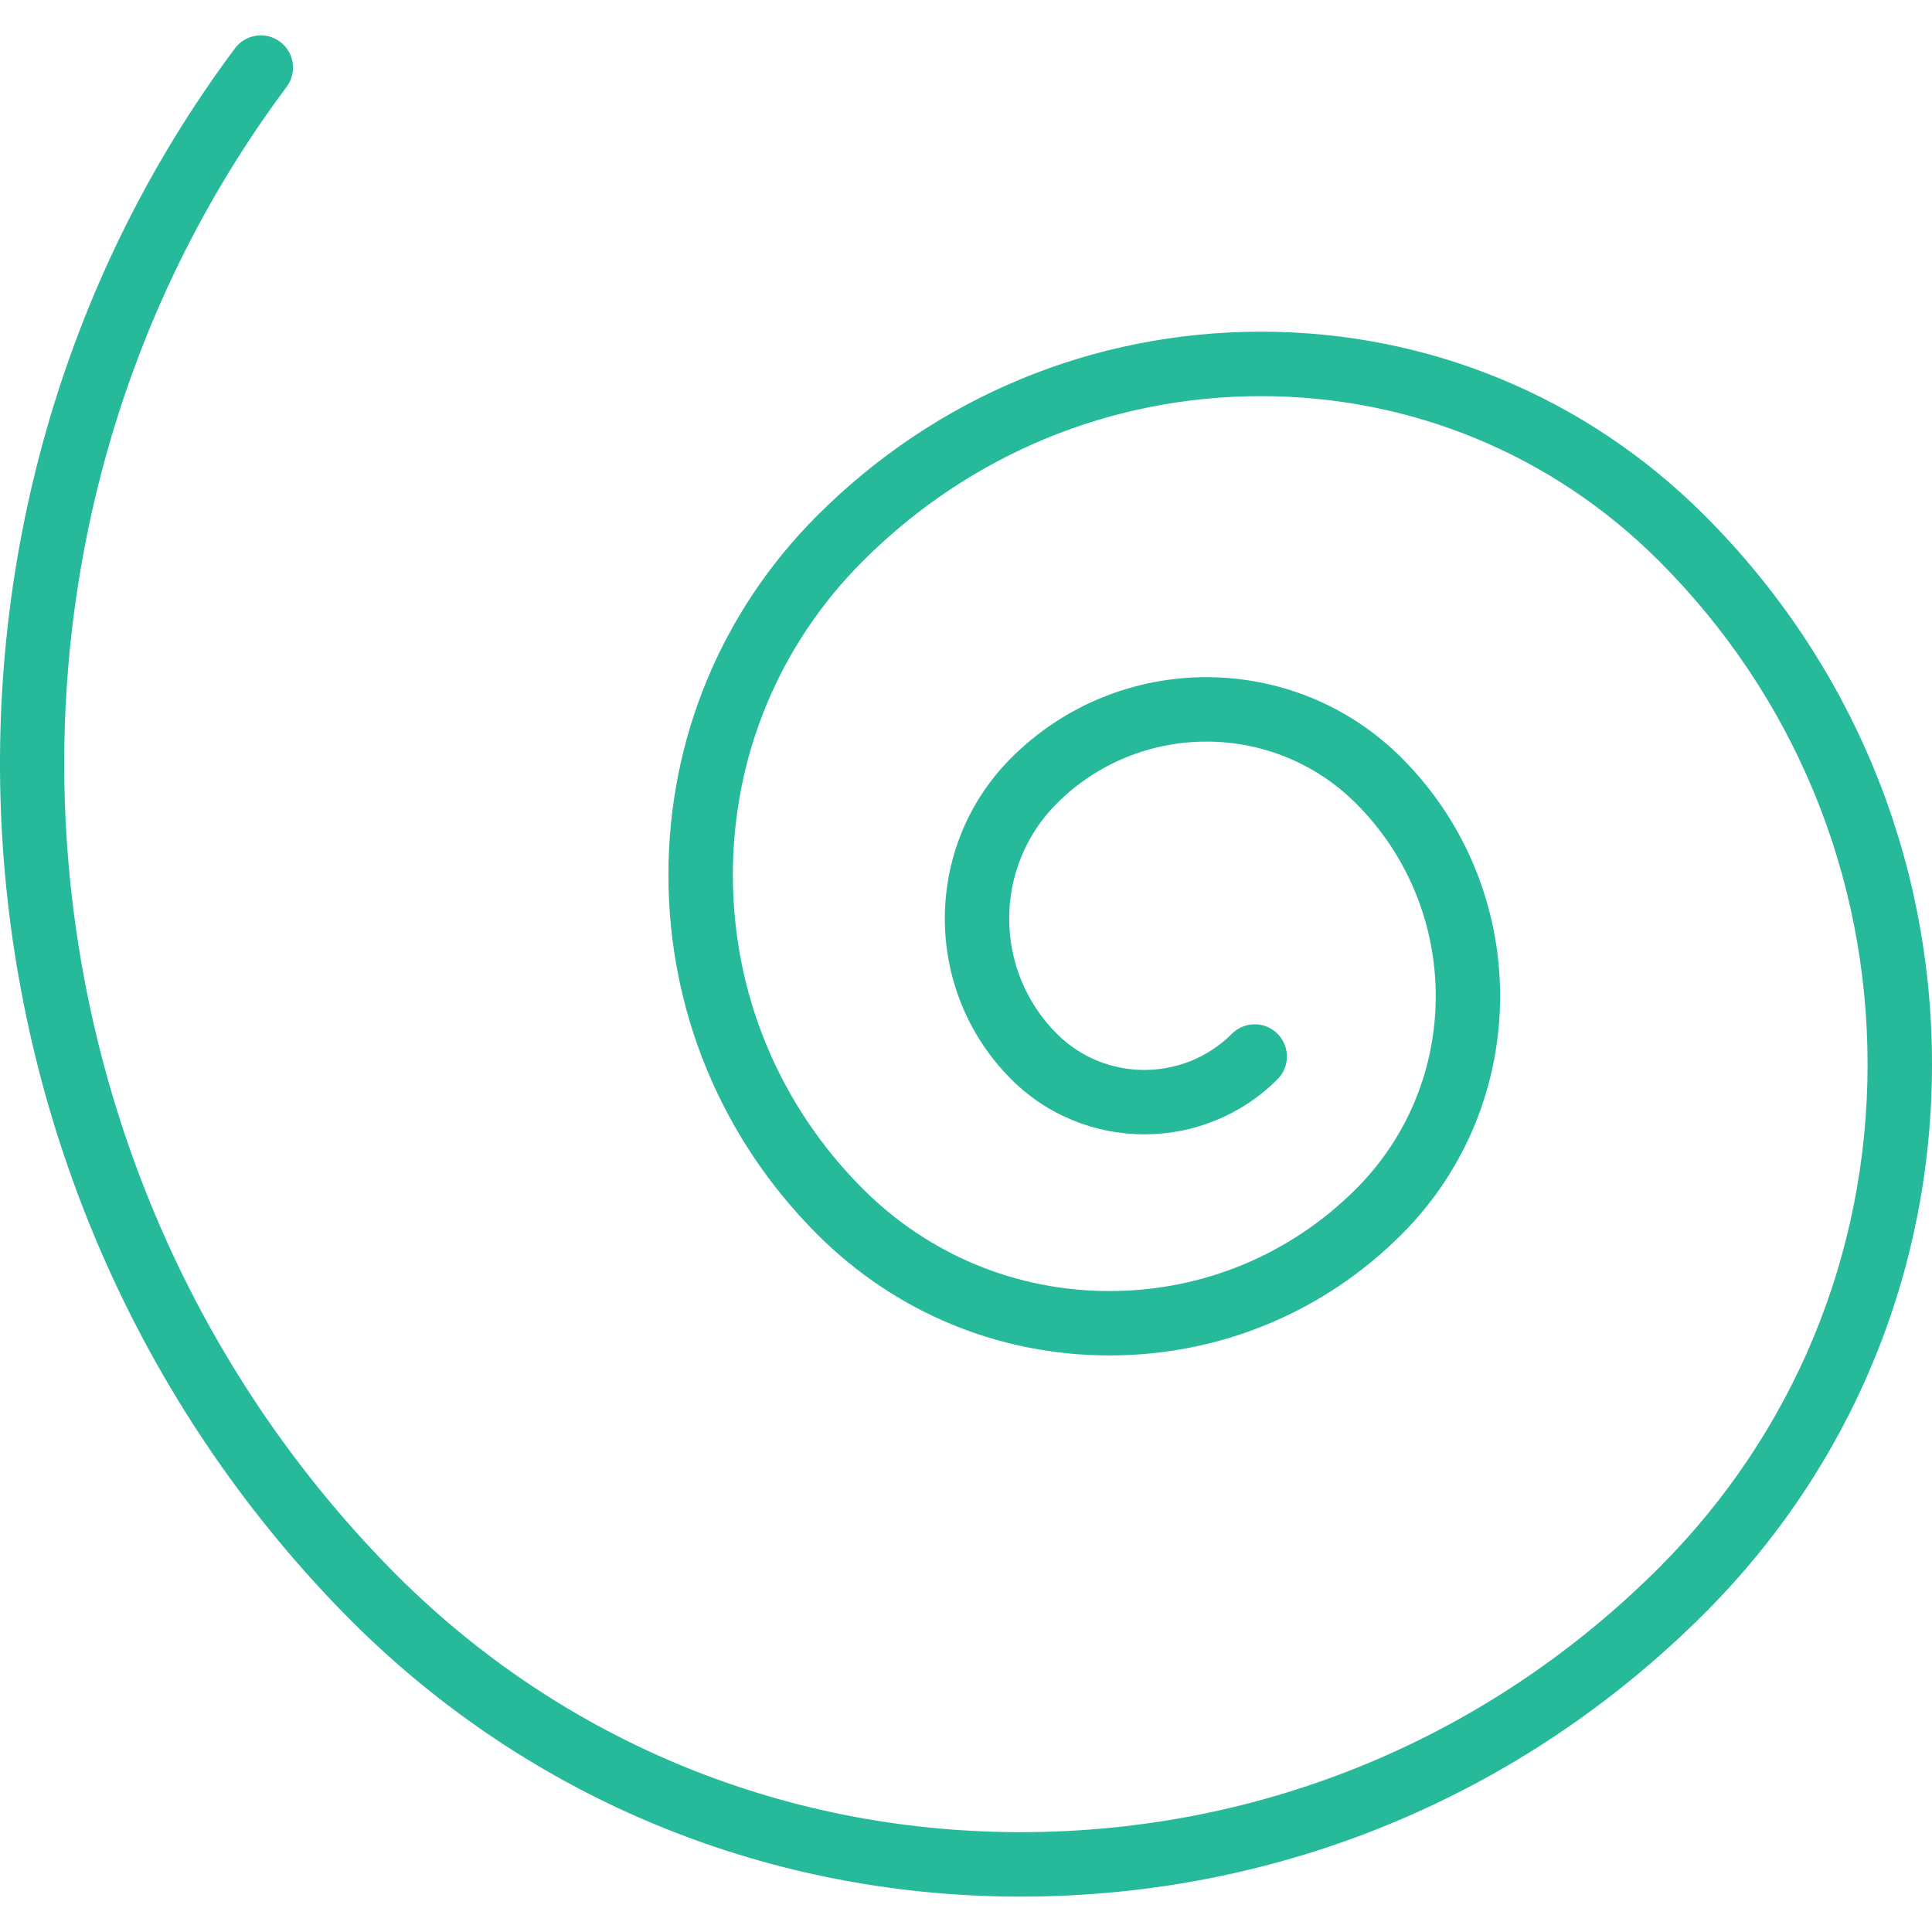
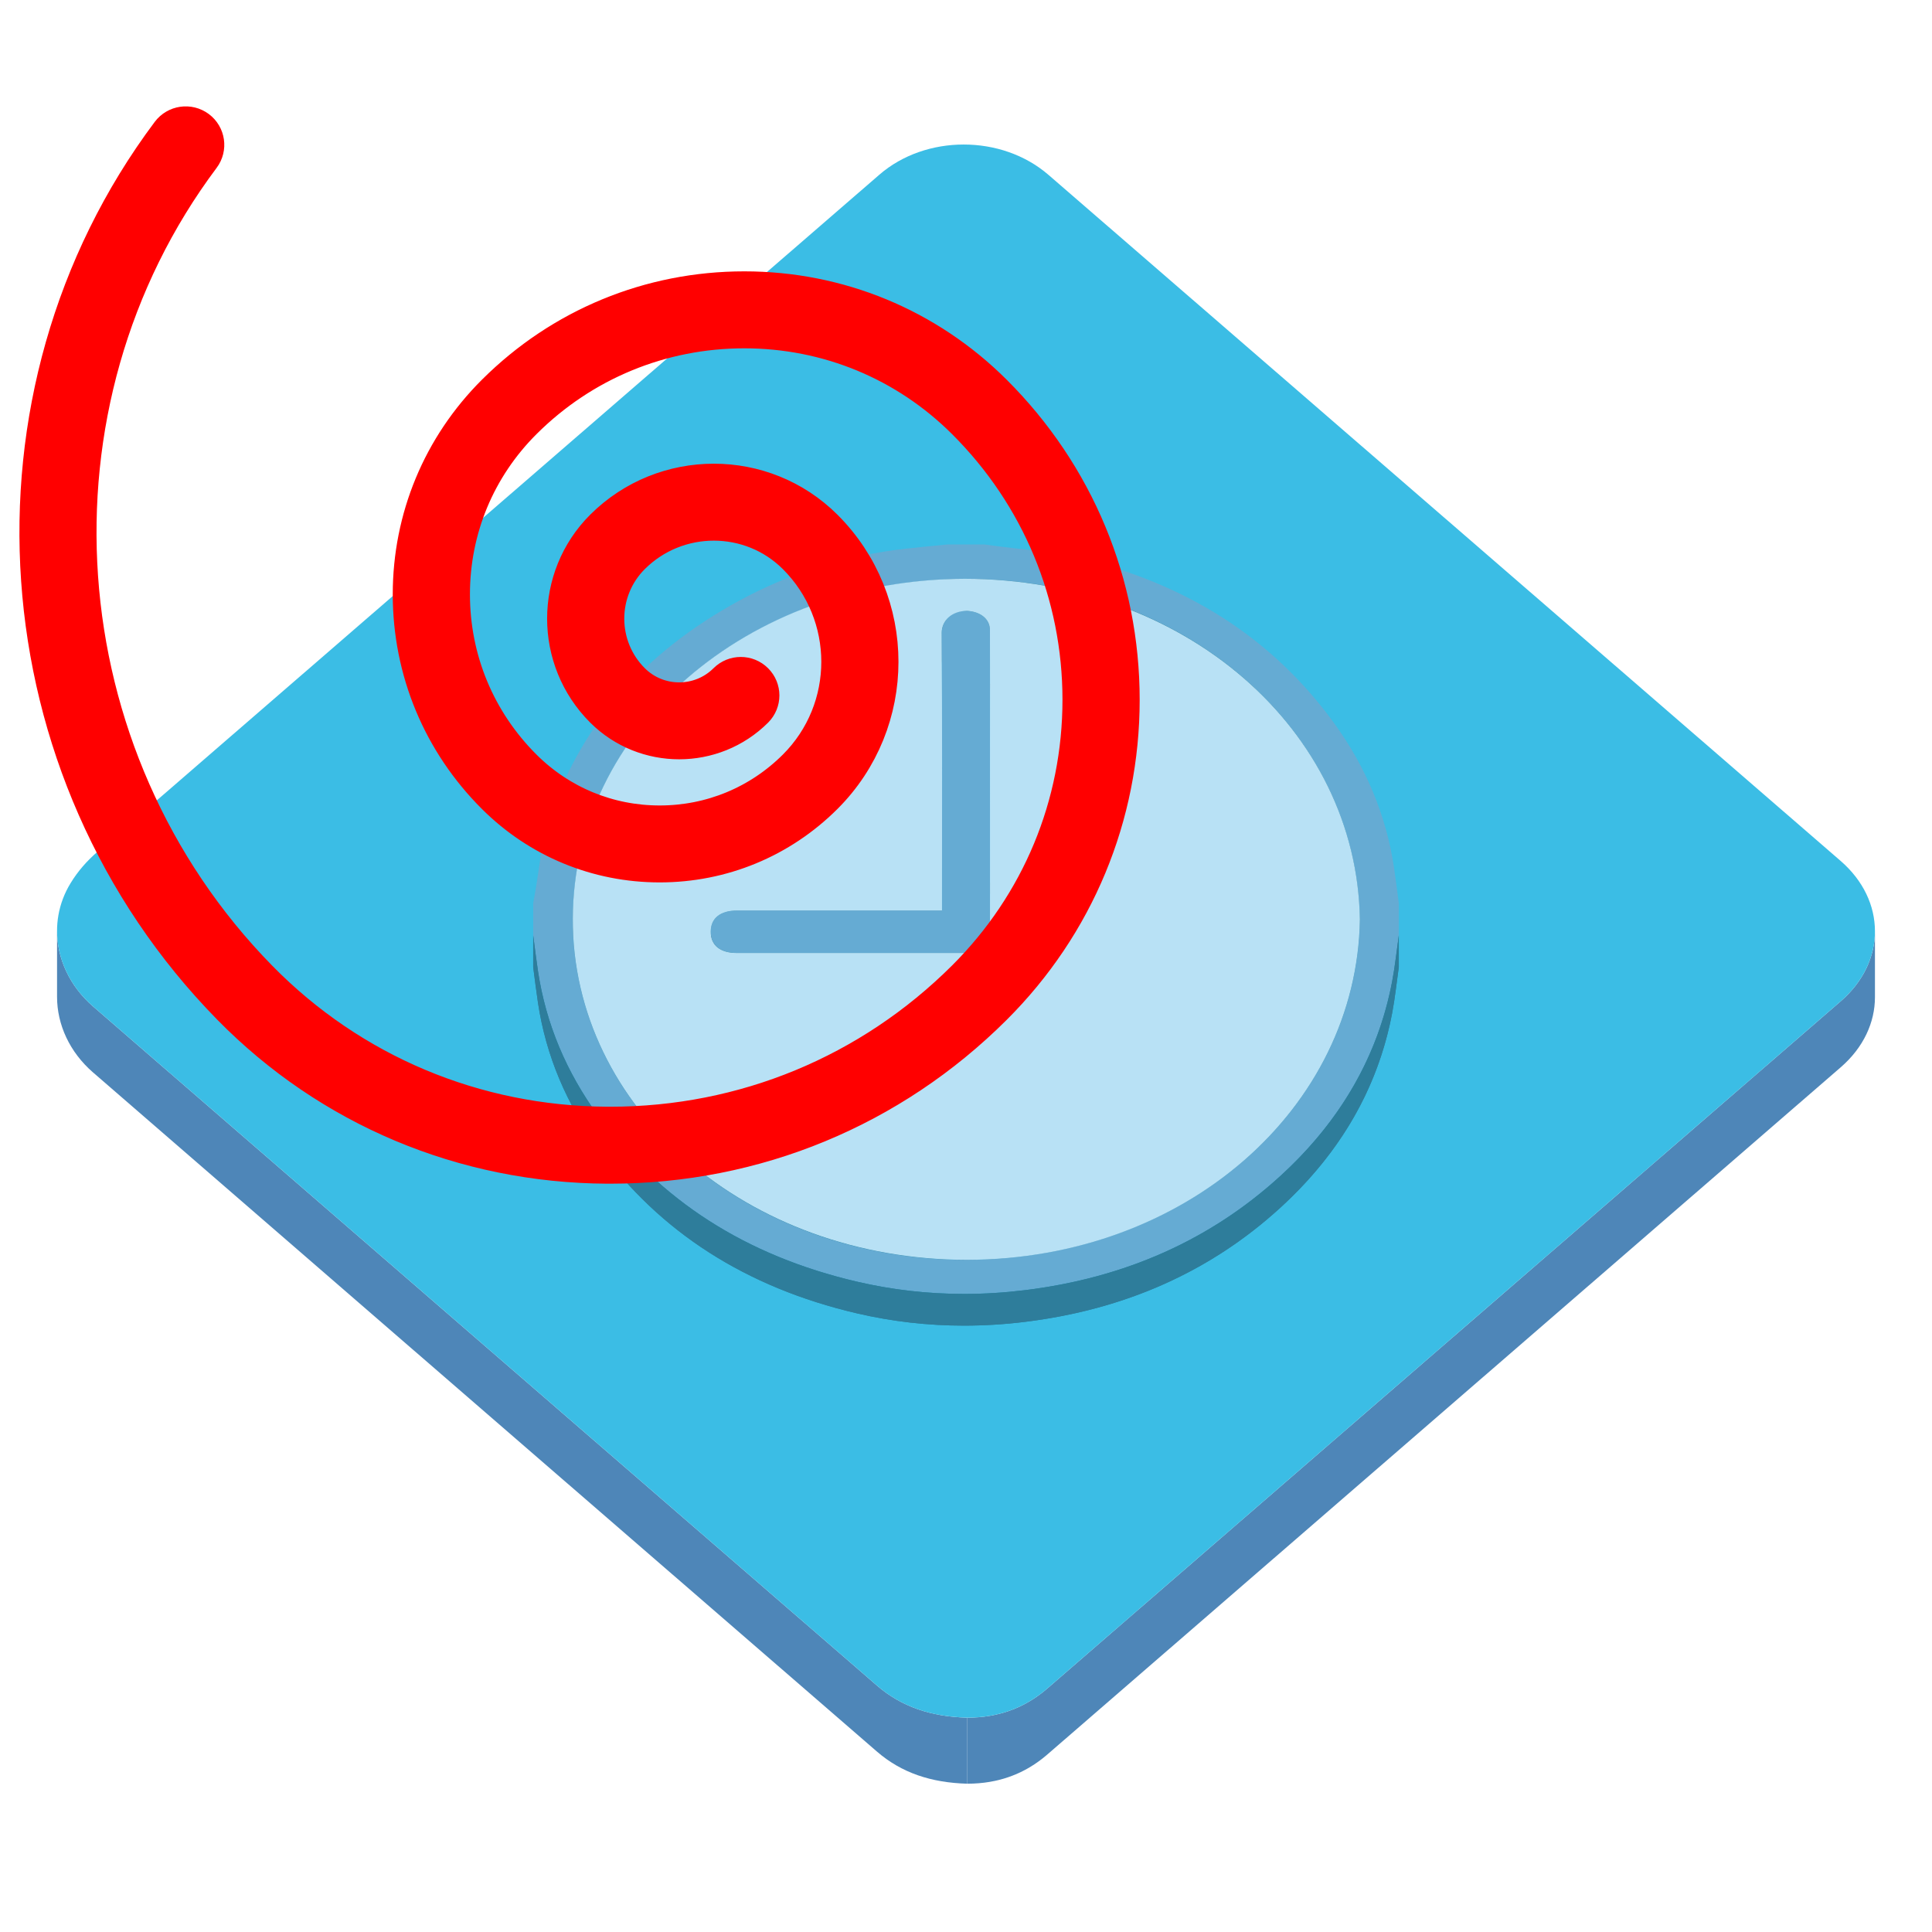
- <svg xmlns="http://www.w3.org/2000/svg" height="800px" width="800px" version="1.1" id="Capa_1" viewBox="0 0 59.978 59.978" xml:space="preserve">
-   <g>
-     <path style="fill:#26B99A;" d="M31.693,58.879c-0.058,0-0.114,0-0.172,0c-7.939-0.044-15.347-3.171-20.855-8.804   C-2.147,36.973-3.595,16.09,7.295,1.5c0.331-0.442,0.957-0.534,1.4-0.203c0.442,0.33,0.533,0.957,0.203,1.399   c-10.309,13.808-8.934,33.575,3.196,45.98c5.133,5.248,12.035,8.161,19.437,8.202c0.054,0,0.107,0,0.161,0   c7.483,0,14.514-2.912,19.813-8.21c4.174-4.174,6.473-9.723,6.473-15.626c0-5.902-2.299-11.452-6.473-15.625   c-3.301-3.301-7.69-5.119-12.358-5.119c-4.669,0-9.059,1.818-12.359,5.119c-2.604,2.604-4.037,6.064-4.037,9.746   c0,3.681,1.434,7.142,4.037,9.746c2.045,2.045,4.764,3.171,7.655,3.171s5.61-1.126,7.655-3.171c3.299-3.299,3.299-8.667,0-11.966   c-2.562-2.561-6.729-2.56-9.29,0c-1.971,1.971-1.971,5.178,0,7.149c1.5,1.5,3.938,1.498,5.437,0c0.391-0.391,1.023-0.391,1.414,0   c0.391,0.391,0.391,1.023,0,1.414c-2.278,2.278-5.984,2.279-8.265,0c-2.75-2.751-2.75-7.227,0-9.978   c3.342-3.341,8.776-3.341,12.118,0c4.078,4.079,4.078,10.715,0,14.794c-2.423,2.423-5.644,3.757-9.069,3.757   s-6.647-1.334-9.069-3.757c-2.981-2.981-4.623-6.944-4.623-11.16c0-4.216,1.642-8.179,4.623-11.16   c3.679-3.679,8.57-5.705,13.773-5.705c5.202,0,10.094,2.026,13.772,5.705c4.552,4.552,7.059,10.603,7.059,17.04   c0,6.437-2.507,12.488-7.059,17.04C47.244,55.759,39.71,58.879,31.693,58.879z" />
+ <svg xmlns="http://www.w3.org/2000/svg" width="800px" height="800px" viewBox="0 0 1024 1024" class="icon" version="1.1" id="svg52">
+   <defs id="defs52" />
+   <path d="M993.763 493.538v35c0 13.331-6.04 26.664-18.135 37.137-140.15 121.422-280.35 242.795-420.49 364.219-11.814 10.237-25.813 15.501-42.454 15.501v-35c16.643 0 30.64-5.264 42.454-15.501 140.141-121.424 280.336-242.802 420.49-364.217 12.095-10.475 18.135-23.803 18.135-37.139z" fill="#4E86B8" id="path1" />
+   <path d="M30.239 528.367v-3.5-1.75-3.5-3.5-1.75-3.5-3.5-1.75-3.5-3.5-1.75-3.5c0 14.707 6.701 29.313 19.037 40.019 138.449 120.064 277.049 239.996 415.562 360.02 13.002 11.26 28.74 16.466 47.852 16.994v35c-19.108-0.528-34.85-5.734-47.852-16.994C326.325 808.382 187.725 688.45 49.276 568.386c-12.337-10.705-19.037-25.312-19.037-40.019z" fill="#4E86B8" id="path2" />
+   <path d="M510.786 76.601c16.263 0 32.546 5.362 44.946 16.097 139.95 121.188 279.901 242.376 419.819 363.586 24.241 20.995 24.295 53.413 0.079 74.397-140.15 121.42-280.35 242.796-420.489 364.217-11.815 10.239-25.813 15.502-42.452 15.502-19.109-0.528-34.852-5.734-47.854-16.994-138.511-120.024-277.111-239.956-415.56-360.02-19.581-16.988-24.96-43.81-11.895-65.251 3.919-6.438 8.669-11.829 14.465-16.849C189.954 331.734 328.024 212.152 466.107 92.567c12.296-10.64 28.478-15.966 44.679-15.966z" fill="#3BBDE5" id="path3" />
+   <path d="M512.313 340.553v-0.043-0.045-0.046-0.045-0.045-0.043-0.042-0.04-1.922-2.037-2.114-2.153-2.153-2.112-2.039-1.922l0.103-0.001v16.8l-0.103 0.002z" fill="#2E7D9B" id="path4" />
+   <path d="M512.416 323.751v16.8c-0.743 0.014-1.46 0.07-2.155 0.164v-16.8c0.695-0.094 1.414-0.15 2.155-0.164" fill="#2E7D9B" id="path5" />
+   <path d="M513.228 340.603a17.182 17.182 0 0 0-0.812-0.052v-16.8c0.269 0.011 0.538 0.028 0.812 0.052V340.603z" fill="#2E7D9B" id="path6" />
+   <path d="M524.726 360.078v16.8c0-8.718-0.005-17.436-0.028-26.158-0.021-5.778-4.818-9.523-11.453-10.118a17.815 17.815 0 0 0-0.827-0.052v-16.8c0.274 0.011 0.551 0.028 0.827 0.052 6.634 0.593 11.433 4.34 11.453 10.118 0.023 8.723 0.028 17.441 0.028 26.158" fill="#2E7D9B" id="path7" />
+   <path d="M501.223 345.7v-0.985-1.044-1.082-1.102-1.103-1.083-1.044-0.985-0.98-1.039-1.077-1.096-1.095-1.075-1.034-0.976c2.254-3.066 6.165-5.03 11.091-5.146V340.553c-4.925 0.117-8.835 2.08-11.091 5.147z" fill="#2E7D9B" id="path8" />
+   <path d="M512.416 323.751v16.8c-0.743 0.014-1.46 0.07-2.155 0.164v-16.8c0.695-0.094 1.414-0.15 2.155-0.164" fill="#2E7D9B" id="path9" />
+   <path d="M510.262 323.916v16.8a15.842 15.842 0 0 0-3.328 0.816v-16.8a15.78 15.78 0 0 1 3.328-0.816" fill="#2E7D9B" id="path10" />
+   <path d="M506.935 324.731v16.8a13.43 13.43 0 0 0-2.602 1.282v-16.8a13.488 13.488 0 0 1 2.602-1.282M504.333 326.013v16.8a11.668 11.668 0 0 0-2.645 2.298v-16.8a11.693 11.693 0 0 1 2.645-2.298M501.688 328.311v16.8c-1.513 1.788-2.42 4.01-2.573 6.494v-16.8c0.155-2.484 1.06-4.706 2.573-6.494" fill="#2E7D9B" id="path11" />
+   <path d="M501.223 345.7c-1.333 1.815-2.085 4.015-2.127 6.448v-16.8c0.042-2.432 0.794-4.633 2.127-6.448V345.7z" fill="#2E7D9B" id="path12" />
+   <path d="M501.688 328.311v16.8c-1.513 1.788-2.42 4.01-2.573 6.494v-16.8c0.155-2.484 1.06-4.706 2.573-6.494" fill="#2E7D9B" id="path13" />
+   <path d="M499.116 334.804v16.8c-0.011 0.179-0.018 0.361-0.021 0.543v-16.8c0.003-0.182 0.011-0.364 0.021-0.543" fill="#2E7D9B" id="path14" />
+   <path d="M513.228 340.603v-0.045-0.044-0.046-0.044-0.045-0.042-0.043-0.039-1.921-2.039-2.114-2.153-2.153-2.114-2.038-1.921h0.017c6.634 0.594 11.433 4.34 11.453 10.117 0.024 8.723 0.028 17.441 0.028 26.161v16.8c0-8.719-0.005-17.438-0.028-26.16-0.021-5.778-4.818-9.522-11.453-10.117h-0.017z" fill="#2E7D9B" id="path15" />
+   <path d="M524.726 360.078v16.8c0-8.718-0.005-17.436-0.028-26.158-0.021-5.778-4.818-9.523-11.453-10.118a17.815 17.815 0 0 0-0.827-0.052v-16.8c0.274 0.011 0.551 0.028 0.827 0.052 6.634 0.593 11.433 4.34 11.453 10.118 0.023 8.723 0.028 17.441 0.028 26.158" fill="#2E7D9B" id="path16" />
+   <path d="M524.726 359.894V379.038v-16.8-2.344z" fill="#2E7D9B" id="path17" />
+   <path d="M524.726 359.894V379.038v-16.8-2.344" fill="#2E7D9B" id="path18" />
+   <path d="M524.726 362.238v16.8c-0.001 9.438-0.008 18.875-0.008 28.312v-16.8c0-9.436 0.007-18.874 0.008-28.312z" fill="#2E7D9B" id="path19" />
+   <path d="M524.726 362.238v16.8c-0.001 9.438-0.008 18.875-0.008 28.312v-16.8c0-9.436 0.007-18.874 0.008-28.312" fill="#2E7D9B" id="path20" />
+   <path d="M499.321 406.646v16.8c0-23.659-0.045-47.318-0.227-70.98v-16.8c0.181 23.662 0.227 47.322 0.227 70.98z" fill="#2E7D9B" id="path21" />
+   <path d="M499.321 406.646v16.8c0-23.659-0.045-47.318-0.227-70.98v-16.8c0.181 23.662 0.227 47.322 0.227 70.98" fill="#2E7D9B" id="path22" />
+   <path d="M524.721 477.429c0-23.36-0.003-46.718-0.003-70.08v-16.8c0 23.361 0.003 46.72 0.003 70.079v16.801z" fill="#2E7D9B" id="path23" />
+   <path d="M524.721 460.612v16.8c0-23.354-0.003-46.708-0.003-70.063v-16.8c0 23.355 0.003 46.709 0.003 70.063" fill="#2E7D9B" id="path24" />
+   <path d="M524.721 457.586v26.856-16.8-10.056z" fill="#2E7D9B" id="path25" />
+   <path d="M524.721 457.586v26.856-16.8-10.056" fill="#2E7D9B" id="path26" />
+   <path d="M499.319 423.447c0 23.66-0.045 47.319-0.045 70.981v-16.8c0-23.662 0.045-47.321 0.045-70.982v16.801z" fill="#2E7D9B" id="path27" />
+   <path d="M499.319 406.646v16.8c0 23.66-0.045 47.319-0.045 70.981v-16.8c0-23.661 0.045-47.32 0.045-70.981" fill="#2E7D9B" id="path28" />
+   <path d="M511.955 323.565c-116.231 0.443-208.103 80.15-208.364 180.071v-16.8c0.261-99.921 92.131-179.629 208.364-180.072v16.801z" fill="#2E7D9B" id="path29" />
+   <path d="M720.772 487.281v16.8c-1.653-100.317-92.706-180.394-208.516-180.515a249.57 249.57 0 0 0-33.106 2.276v-16.8a249.402 249.402 0 0 1 33.106-2.276c115.81 0.121 206.863 80.195 208.516 180.515M479.15 309.042v16.8c-17.277 2.358-33.806 6.504-49.333 12.209v-16.8c15.527-5.706 32.057-9.851 49.333-12.209M429.817 321.25v16.8c-15.065 5.537-29.187 12.542-42.132 20.817v-16.8c12.945-8.274 27.068-15.28 42.132-20.817M387.685 342.066v16.8c-16.762 10.712-31.554 23.548-43.871 38.063v-16.8c12.317-14.515 27.109-27.35 43.871-38.063M343.814 380.131v16.8c-23.215 27.359-37.64 60.686-39.907 97.024v-16.8c2.266-36.338 16.692-69.666 39.907-97.024M303.906 477.155v16.8a160.996 160.996 0 0 0-0.314 9.681v-16.8c0.008-3.25 0.113-6.476 0.314-9.681" fill="#2E7D9B" id="path30" />
+   <path d="M512.257 323.564l-0.302 0.001v-1.966-2.082-2.159-2.198-2.198-2.159-2.078-1.96l0.302-0.001c115.81 0.122 206.862 80.197 208.516 180.516v16.8c-1.654-100.318-92.707-180.393-208.516-180.516z" fill="#2E7D9B" id="path31" />
+   <path d="M720.772 487.281v16.8c-1.653-100.317-92.706-180.394-208.516-180.515a249.57 249.57 0 0 0-33.106 2.276v-16.8a249.402 249.402 0 0 1 33.106-2.276c115.81 0.121 206.863 80.195 208.516 180.515" fill="#2E7D9B" id="path32" />
+   <path d="M524.721 467.642v16.8c0 8.567-0.002 17.132-0.003 25.696v-16.8c0.001-8.565 0.003-17.13 0.003-25.696z" fill="#2E7D9B" id="path33" />
+   <path d="M524.721 467.642v16.8c0 8.567-0.002 17.132-0.003 25.696v-16.8c0.001-8.565 0.003-17.13 0.003-25.696" fill="#2E7D9B" id="path34" />
+   <path d="M499.274 482.592v16.8H390.55c-8.75 0.011-13.819 4.069-13.86 11.08v-16.8c0.041-7.01 5.11-11.069 13.86-11.079h103.018l5.706-0.001z" fill="#2E7D9B" id="path35" />
+   <path d="M499.274 482.592v16.8H390.55a24.251 24.251 0 0 0-3.252 0.212v-16.8a24.24 24.24 0 0 1 3.252-0.212h108.724" fill="#2E7D9B" id="path36" />
+   <path d="M387.299 482.804v16.8c-1.322 0.179-2.535 0.472-3.627 0.874v-16.8a17.263 17.263 0 0 1 3.627-0.874" fill="#2E7D9B" id="path37" />
+   <path d="M383.672 483.678v16.8c-0.883 0.324-1.688 0.719-2.412 1.183v-16.8c0.724-0.463 1.53-0.859 2.412-1.183M381.26 484.861v16.8a9.87 9.87 0 0 0-2.239 1.94v-16.8a9.895 9.895 0 0 1 2.239-1.94" fill="#2E7D9B" id="path38" />
+   <path d="M379.022 486.801v16.8c-1.367 1.616-2.158 3.667-2.304 6.102v-16.8c0.146-2.437 0.937-4.486 2.304-6.102M376.717 492.902v16.8c-0.015 0.251-0.024 0.507-0.026 0.77v-16.8c0.001-0.261 0.011-0.518 0.026-0.77" fill="#2E7D9B" id="path39" />
+   <path d="M511.494 323.743c1.197 0.019 1.474 0.035 1.751 0.06 6.633 0.593 11.432 4.338 11.452 10.118 0.027 9.441 0.03 18.88 0.028 28.318-0.001 9.438-0.008 18.875-0.008 28.312 0 25.698 0.005 51.395 0.003 77.093 0 8.567-0.002 17.131-0.003 25.696 0 7.971-4.416 11.759-13.68 11.759H390.562c-8.961 0-13.91-4.093-13.87-11.427 0.041-7.01 5.11-11.07 13.86-11.079h108.723v-4.967c0-23.662 0.045-47.321 0.045-70.98 0-23.658-0.045-47.318-0.227-70.98 0.115-6.893 5.428-11.769 12.401-11.923z" fill="#65ABD3" id="path40" />
+   <path d="M524.718 493.338v16.8c0 7.971-4.416 11.759-13.68 11.759H390.563c-8.961 0-13.91-4.093-13.87-11.425v-16.8c-0.04 7.333 4.909 11.427 13.87 11.427H511.04c9.262-0.001 13.678-3.79 13.678-11.761z" fill="#2E7D9B" id="path41" />
+   <path d="M524.718 493.338v16.8c0 0.409-0.013 0.804-0.033 1.191v-16.8c0.02-0.386 0.033-0.781 0.033-1.191M524.684 494.528v16.8c-0.167 2.794-0.945 5.018-2.352 6.689v-16.8c1.406-1.672 2.184-3.894 2.352-6.689M522.332 501.219v16.799a8.922 8.922 0 0 1-2.022 1.763v-16.8a8.942 8.942 0 0 0 2.022-1.762M520.31 502.979v16.8a11.03 11.03 0 0 1-2.164 1.063v-16.8a11.085 11.085 0 0 0 2.164-1.063M518.146 504.041v16.8c-1.033 0.379-2.193 0.656-3.479 0.831v-16.8c1.284-0.175 2.443-0.453 3.479-0.831M514.666 504.872v16.8a27.42 27.42 0 0 1-3.628 0.226H390.563c-8.961 0-13.91-4.093-13.87-11.425v-16.8c-0.04 7.333 4.909 11.427 13.87 11.427h120.475a27.575 27.575 0 0 0 3.628-0.228" fill="#2E7D9B" id="path42" />
+   <path d="M720.772 487.281v16.8c-1.679 100.237-92.645 180.248-208.322 180.457-116.667-0.12-209.131-80.415-208.86-180.901v-16.8c-0.271 100.484 92.192 180.779 208.86 180.899 115.678-0.209 206.644-80.22 208.322-180.455z" fill="#2E7D9B" id="path43" />
+   <path d="M720.772 487.281v16.8a171.123 171.123 0 0 1-0.303 7.643v-16.8c0.161-2.534 0.26-5.083 0.303-7.643" fill="#2E7D9B" id="path44" />
+   <path d="M720.47 494.923v16.8c-2.335 37.346-17.099 71.605-40.845 99.601v-16.8c23.746-27.996 38.51-62.256 40.845-99.601M679.625 594.522v16.8c-12.418 14.643-27.293 27.568-44.133 38.328v-16.8c16.84-10.758 31.715-23.685 44.133-38.328M635.492 632.851v16.8c-12.842 8.203-26.828 15.149-41.737 20.628v-16.8c14.909-5.479 28.895-12.425 41.737-20.628M593.755 653.479v16.8c-15.293 5.622-31.56 9.702-48.559 12.023v-16.8c16.999-2.323 33.267-6.403 48.559-12.023" fill="#2E7D9B" id="path45" />
+   <path d="M545.198 665.5v16.8a245.063 245.063 0 0 1-32.748 2.237c-116.667-0.12-209.131-80.415-208.86-180.901v-16.8c-0.271 100.484 92.192 180.779 208.86 180.899a244.91 244.91 0 0 0 32.748-2.235" fill="#2E7D9B" id="path46" />
+   <path d="M738.815 459.548c0.966 6.381 1.724 12.781 2.579 19.172v17.064c-1.167 8.17-1.996 16.387-3.546 24.503-7.51 39.423-27.296 73.73-58.897 102.712-36.973 33.914-82.264 54.264-135.748 60.819a264.664 264.664 0 0 1-32.22 1.992c-19.135 0-38.102-2.145-56.856-6.523-58.707-13.706-104.389-43.054-136.855-87.566-17.154-23.508-27.891-49.155-32.093-76.776-0.969-6.374-1.726-12.771-2.573-19.162v-17.064l0.818-4.55c2.229-12.328 3.227-24.942 6.914-36.935 15.726-51.173 49.935-90.883 101.727-119.02 26.944-14.629 56.317-23.797 87.918-27.392 7.368-0.839 14.767-1.492 22.155-2.236h19.714l5.273 0.708c14.242 1.938 28.8 2.811 42.649 6.006 58.938 13.574 104.699 43.097 137.188 87.775 17.026 23.424 27.69 48.975 31.853 76.473z m-227.082 208.19c116.405-0.202 207.358-80.217 209.039-180.458-1.653-100.318-92.706-180.394-208.516-180.516-116.375 0.308-208.404 80.066-208.666 180.074-0.271 100.485 92.194 180.778 208.143 180.9" fill="#65ABD3" id="path47" />
+   <path d="M511.315 306.765c116.752 0.121 207.806 80.196 209.458 180.514-1.679 100.236-92.645 180.247-208.322 180.456-116.667-0.12-209.131-80.415-208.86-180.899 0.262-100.001 92.301-179.755 207.724-180.071z m13.406 160.877c0.002-25.697-0.003-51.395-0.003-77.093 0-9.436 0.007-18.872 0.008-28.312 0.002-9.437-0.003-18.875-0.028-28.318-0.021-5.779-4.818-9.523-11.453-10.118a17.815 17.815 0 0 0-0.827-0.052c-7.896 0.146-13.208 5.02-13.32 11.596 0.179 23.98 0.224 47.641 0.224 71.299 0 23.661-0.045 47.32-0.045 70.982v4.965H390.554c-8.75 0.01-13.819 4.069-13.86 11.079-0.04 7.333 4.909 11.427 13.87 11.427h120.475c9.265 0 13.681-3.787 13.681-11.759-0.002-8.565 0.001-17.13 0.001-25.696" fill="#B8E1F5" id="path48" />
+   <path d="M741.395 495.783v16.8c-1.167 8.172-1.996 16.387-3.546 24.506-7.51 39.423-27.296 73.729-58.897 102.711-36.973 33.914-82.264 54.264-135.748 60.819a264.664 264.664 0 0 1-32.22 1.992c-19.135 0-38.102-2.144-56.856-6.523-58.707-13.706-104.389-43.054-136.855-87.566-17.154-23.508-27.891-49.154-32.093-76.776-0.969-6.373-1.726-12.771-2.573-19.163v-16.8c0.848 6.392 1.604 12.789 2.573 19.163 4.203 27.62 14.938 53.269 32.093 76.775 32.467 44.513 78.151 73.861 136.855 87.567 18.754 4.379 37.721 6.522 56.856 6.522 10.69 0 21.436-0.67 32.22-1.992 53.484-6.557 98.775-26.906 135.748-60.819 31.602-28.981 51.388-63.288 58.897-102.711 1.549-8.118 2.379-16.333 3.546-24.505z" fill="#2E7D9B" id="path49" />
+   <path d="M741.395 495.783v16.8c-1.167 8.172-1.996 16.387-3.546 24.506-5.901 30.975-19.382 58.79-40.215 83.349v-16.8c20.833-24.559 34.313-52.374 40.215-83.35 1.549-8.118 2.379-16.333 3.546-24.505" fill="#2E7D9B" id="path50" />
+   <path d="M697.634 603.638v16.8c-5.684 6.696-11.911 13.154-18.684 19.362-10.063 9.229-20.74 17.455-32.033 24.671v-16.8c11.291-7.216 21.971-15.441 32.033-24.671 6.773-6.21 13-12.666 18.684-19.362M646.917 647.671v16.8c-13.995 8.942-28.932 16.337-44.807 22.169v-16.8c15.875-5.833 30.812-13.227 44.807-22.169M602.11 669.84v16.8c-17.201 6.32-35.504 10.812-54.902 13.46v-16.8c19.398-2.649 37.701-7.14 54.902-13.46" fill="#2E7D9B" id="path51" />
+   <path d="M547.208 683.3v16.8c-1.33 0.182-2.665 0.354-4.006 0.52a264.671 264.671 0 0 1-32.222 1.992c-19.132 0-38.101-2.144-56.854-6.523-58.707-13.706-104.389-43.054-136.855-87.566-17.154-23.508-27.891-49.154-32.093-76.776-0.969-6.373-1.726-12.771-2.572-19.163v-16.8c0.846 6.392 1.603 12.789 2.572 19.163 4.203 27.62 14.938 53.269 32.093 76.775 32.467 44.513 78.15 73.861 136.855 87.567 18.754 4.379 37.722 6.522 56.854 6.522 10.692 0 21.438-0.67 32.222-1.992 1.341-0.166 2.676-0.338 4.006-0.519" fill="#2E7D9B" id="path52" />
+   <g id="g1" transform="matrix(9.535282,0,0,9.505214,21.21969,56.8338)" style="fill:#c83737;stroke-width:2.291;stroke-dasharray:none;stroke:#ff0000;stroke-opacity:1">
+     <path style="fill:#c83737;stroke-width:2.291;stroke-dasharray:none;stroke:#ff0000;stroke-opacity:1" d="m 31.693,58.879 c -0.058,0 -0.114,0 -0.172,0 C 23.582,58.835 16.174,55.708 10.666,50.075 -2.147,36.973 -3.595,16.09 7.295,1.5 7.626,1.058 8.252,0.966 8.695,1.297 c 0.442,0.33 0.533,0.957 0.203,1.399 -10.309,13.808 -8.934,33.575 3.196,45.98 5.133,5.248 12.035,8.161 19.437,8.202 0.054,0 0.107,0 0.161,0 7.483,0 14.514,-2.912 19.813,-8.21 4.174,-4.174 6.473,-9.723 6.473,-15.626 0,-5.902 -2.299,-11.452 -6.473,-15.625 -3.301,-3.301 -7.69,-5.119 -12.358,-5.119 -4.669,0 -9.059,1.818 -12.359,5.119 -2.604,2.604 -4.037,6.064 -4.037,9.746 0,3.681 1.434,7.142 4.037,9.746 2.045,2.045 4.764,3.171 7.655,3.171 2.891,0 5.61,-1.126 7.655,-3.171 3.299,-3.299 3.299,-8.667 0,-11.966 -2.562,-2.561 -6.729,-2.56 -9.29,0 -1.971,1.971 -1.971,5.178 0,7.149 1.5,1.5 3.938,1.498 5.437,0 0.391,-0.391 1.023,-0.391 1.414,0 0.391,0.391 0.391,1.023 0,1.414 -2.278,2.278 -5.984,2.279 -8.265,0 -2.75,-2.751 -2.75,-7.227 0,-9.978 3.342,-3.341 8.776,-3.341 12.118,0 4.078,4.079 4.078,10.715 0,14.794 -2.423,2.423 -5.644,3.757 -9.069,3.757 -3.425,0 -6.647,-1.334 -9.069,-3.757 -2.981,-2.981 -4.623,-6.944 -4.623,-11.16 0,-4.216 1.642,-8.179 4.623,-11.16 3.679,-3.679 8.57,-5.705 13.773,-5.705 5.202,0 10.094,2.026 13.772,5.705 4.552,4.552 7.059,10.603 7.059,17.04 0,6.437 -2.507,12.488 -7.059,17.04 -5.675,5.677 -13.209,8.797 -21.226,8.797 z" id="path1-9" />
  </g>
</svg>
